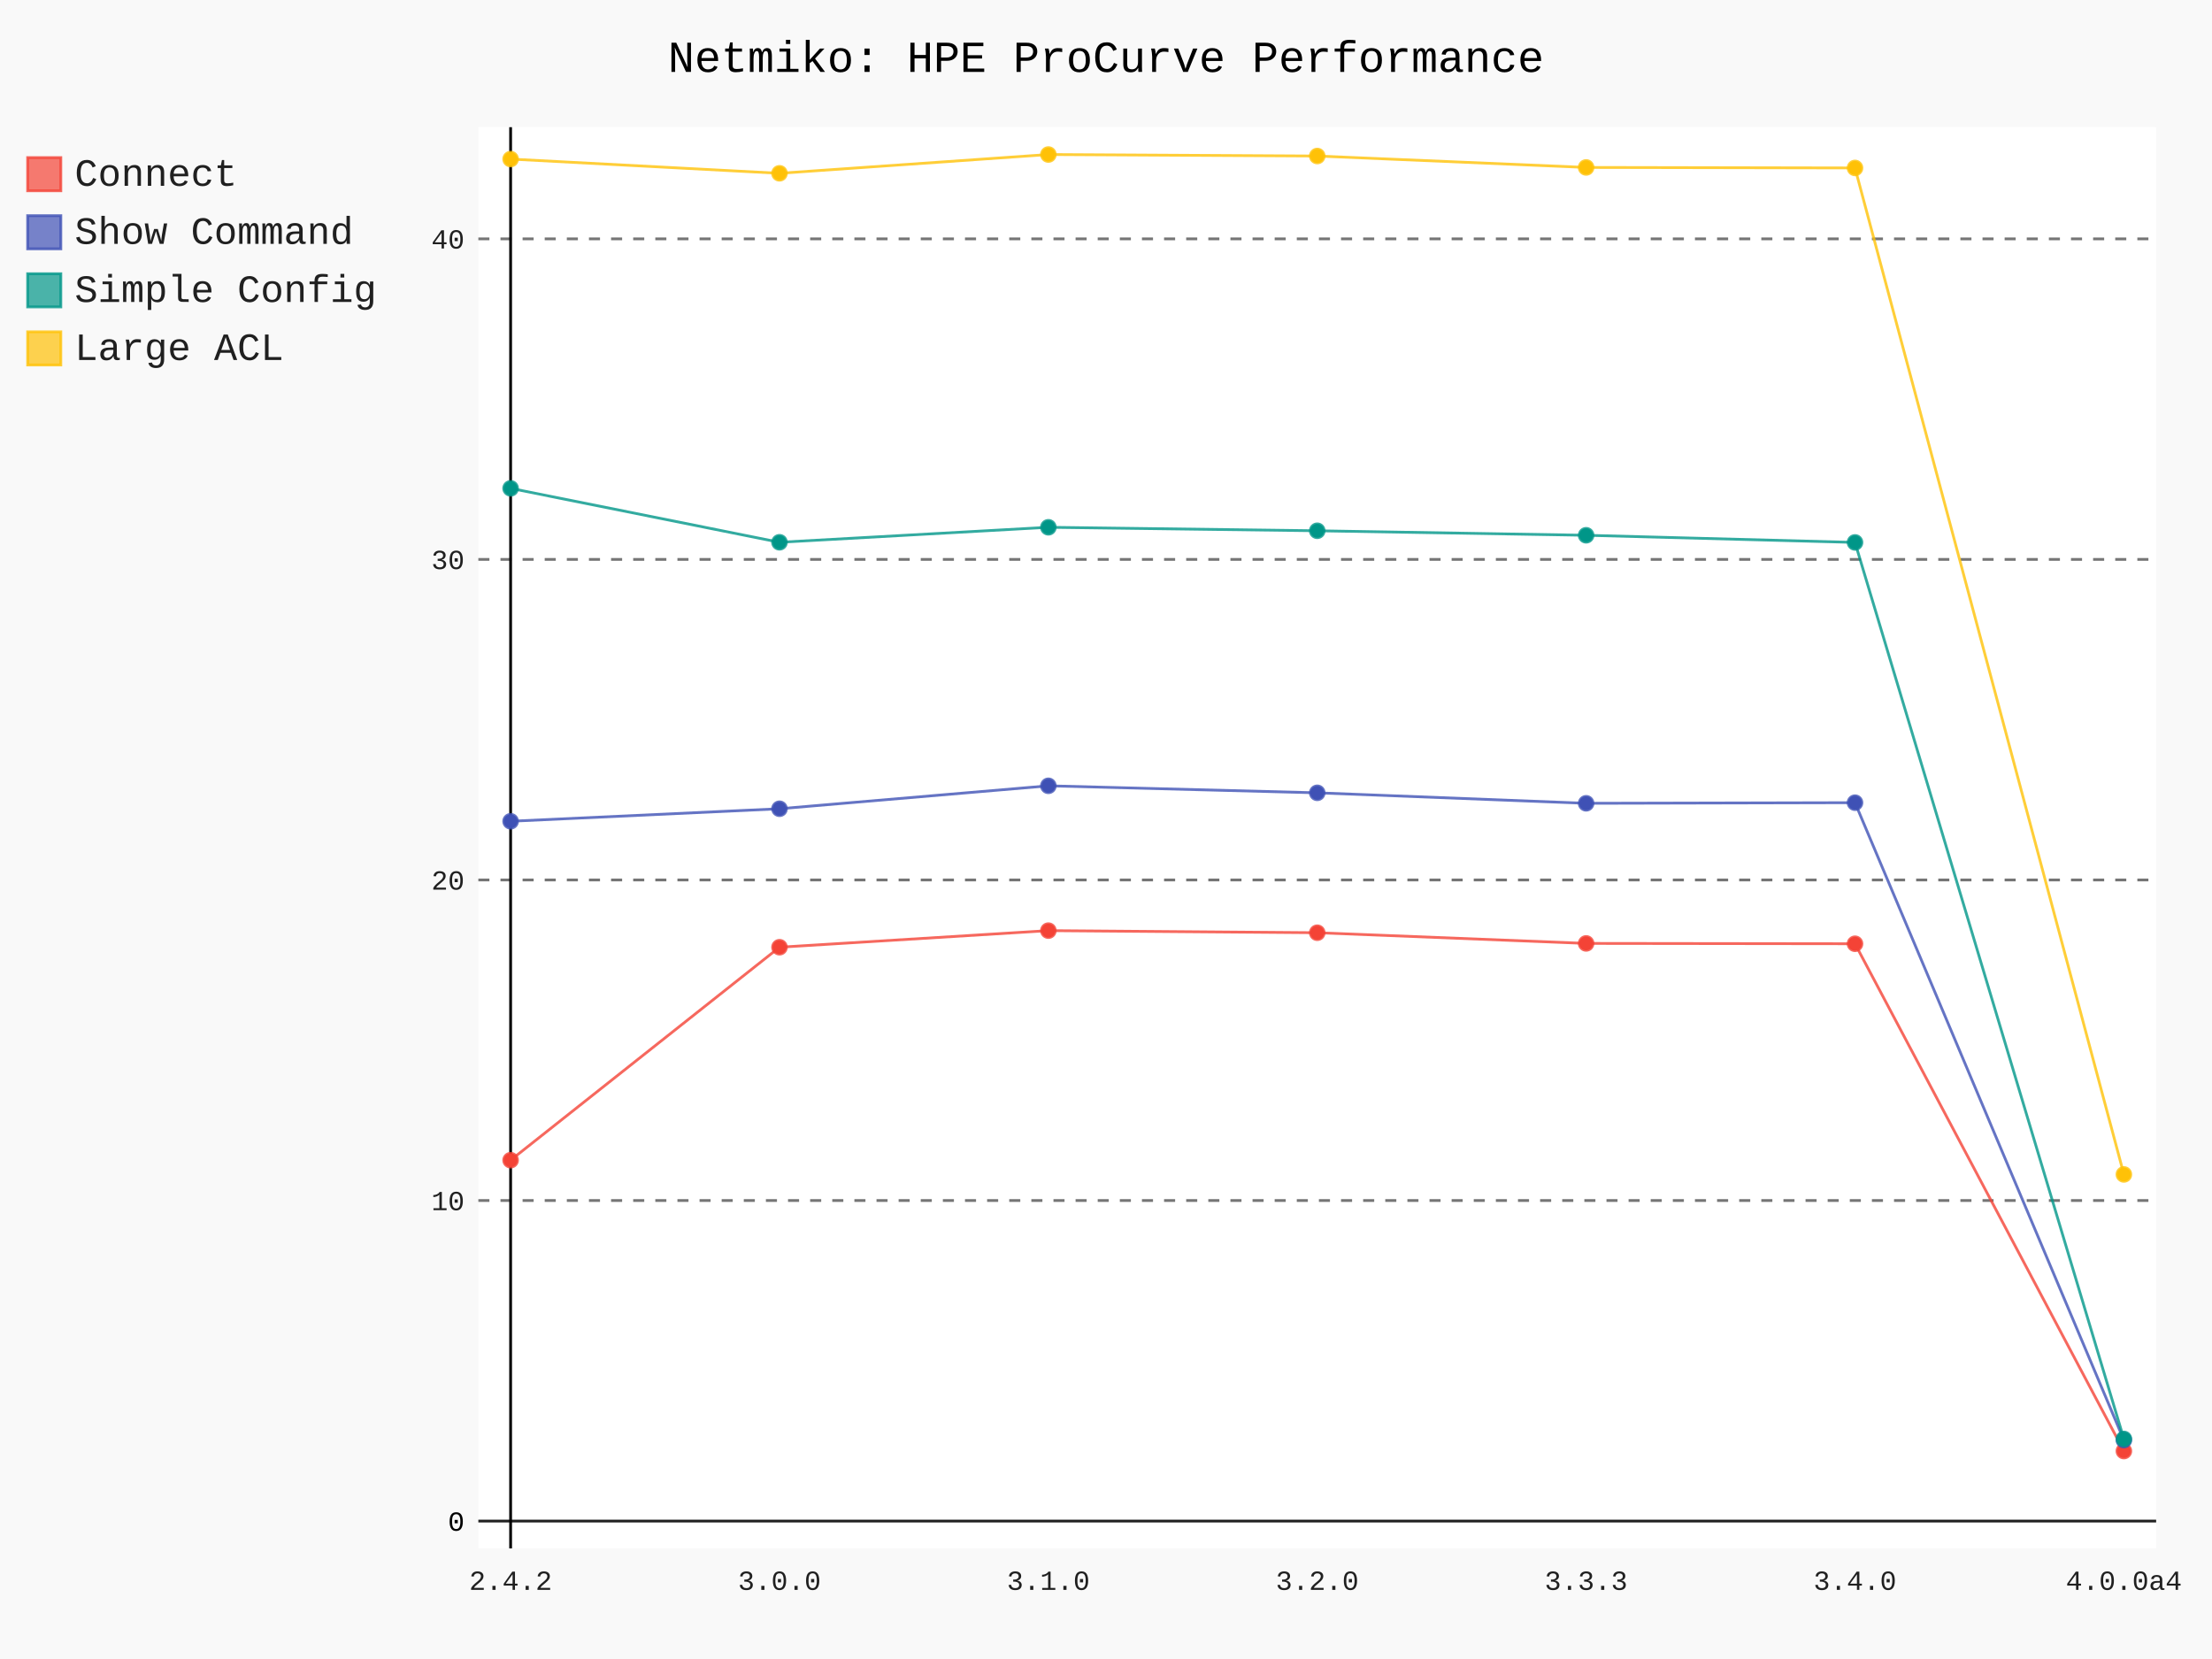
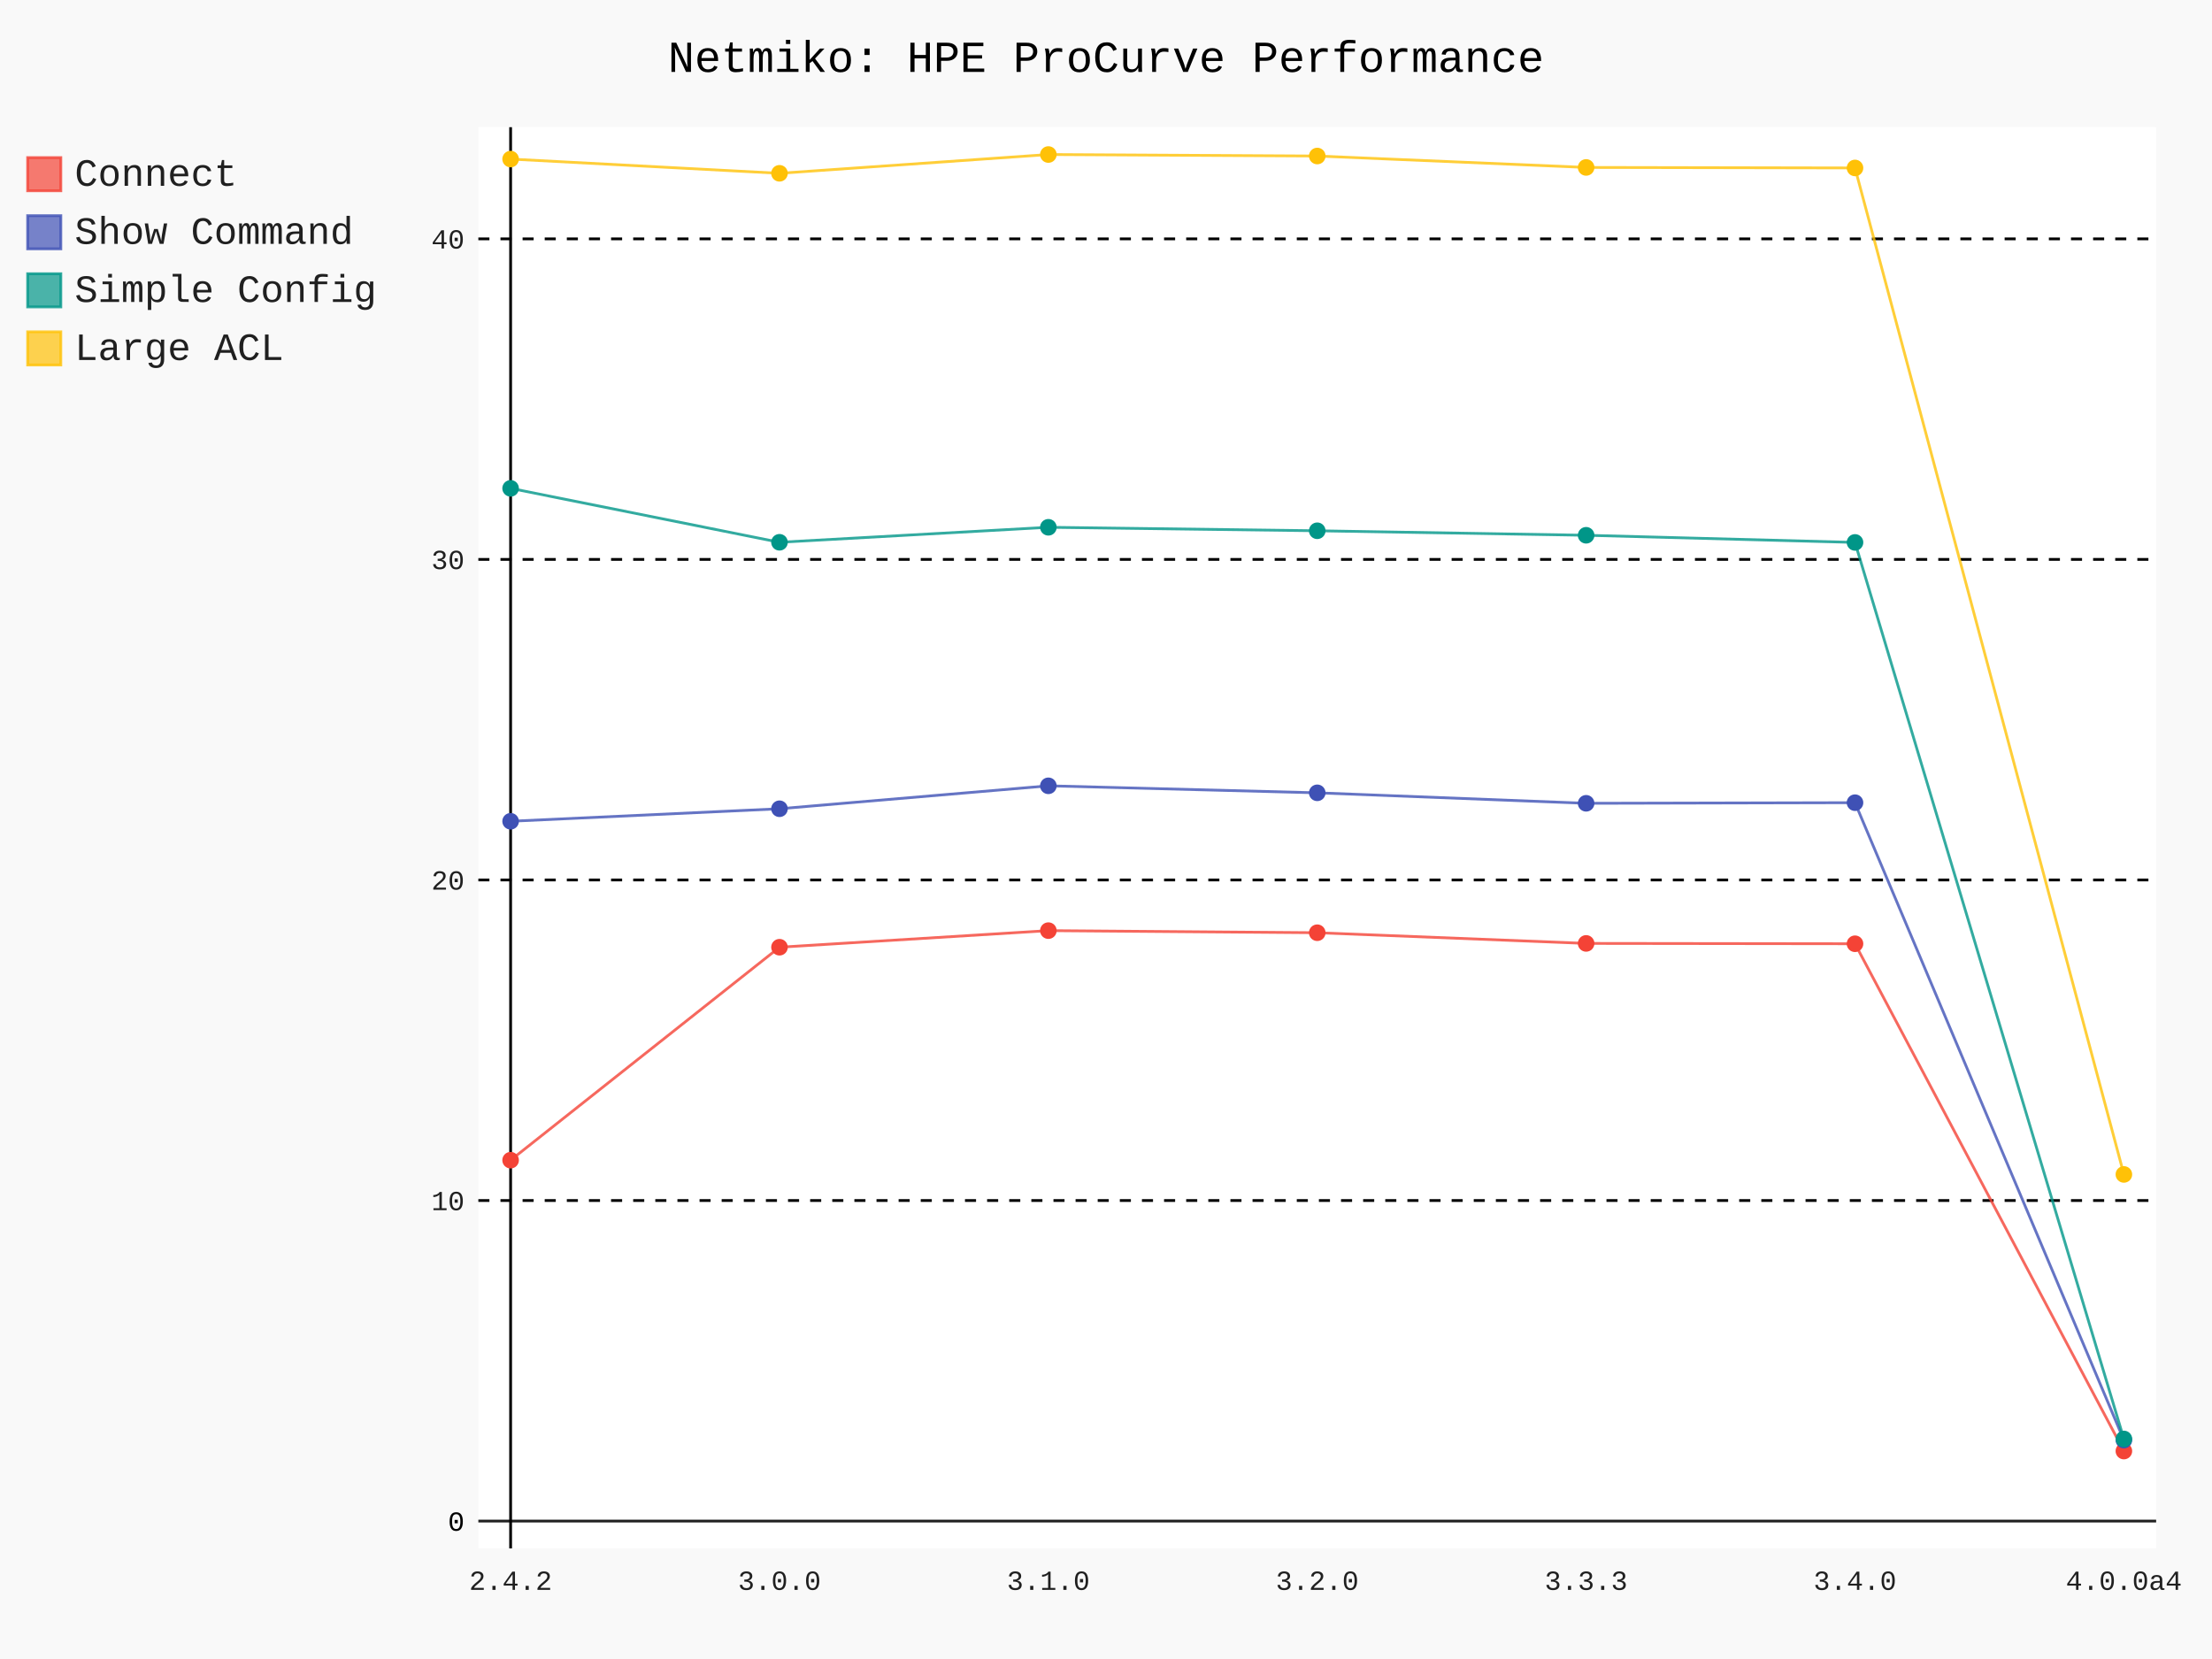
- <svg xmlns="http://www.w3.org/2000/svg" id="chart-54476d8a-5608-456a-875d-672c0103a3ad" class="pygal-chart" viewBox="0 0 800 600">
+ <svg xmlns="http://www.w3.org/2000/svg" id="chart-c6c1ac2e-3dd3-4680-9cad-78c785c16ca9" class="pygal-chart" viewBox="0 0 800 600">
  <defs>
-     <style type="text/css">#chart-54476d8a-5608-456a-875d-672c0103a3ad{-webkit-user-select:none;-webkit-font-smoothing:antialiased;font-family:Consolas,"Liberation Mono",Menlo,Courier,monospace}#chart-54476d8a-5608-456a-875d-672c0103a3ad .title{font-family:Consolas,"Liberation Mono",Menlo,Courier,monospace;font-size:16px}#chart-54476d8a-5608-456a-875d-672c0103a3ad .legends .legend text{font-family:Consolas,"Liberation Mono",Menlo,Courier,monospace;font-size:14px}#chart-54476d8a-5608-456a-875d-672c0103a3ad .axis text{font-family:Consolas,"Liberation Mono",Menlo,Courier,monospace;font-size:10px}#chart-54476d8a-5608-456a-875d-672c0103a3ad .axis text.major{font-family:Consolas,"Liberation Mono",Menlo,Courier,monospace;font-size:10px}#chart-54476d8a-5608-456a-875d-672c0103a3ad .text-overlay text.value{font-family:Consolas,"Liberation Mono",Menlo,Courier,monospace;font-size:16px}#chart-54476d8a-5608-456a-875d-672c0103a3ad .text-overlay text.label{font-family:Consolas,"Liberation Mono",Menlo,Courier,monospace;font-size:10px}#chart-54476d8a-5608-456a-875d-672c0103a3ad .tooltip{font-family:Consolas,"Liberation Mono",Menlo,Courier,monospace;font-size:14px}#chart-54476d8a-5608-456a-875d-672c0103a3ad text.no_data{font-family:Consolas,"Liberation Mono",Menlo,Courier,monospace;font-size:64px}
- #chart-54476d8a-5608-456a-875d-672c0103a3ad{background-color:rgba(249,249,249,1)}#chart-54476d8a-5608-456a-875d-672c0103a3ad path,#chart-54476d8a-5608-456a-875d-672c0103a3ad line,#chart-54476d8a-5608-456a-875d-672c0103a3ad rect,#chart-54476d8a-5608-456a-875d-672c0103a3ad circle{-webkit-transition:150ms;-moz-transition:150ms;transition:150ms}#chart-54476d8a-5608-456a-875d-672c0103a3ad .graph &gt; .background{fill:rgba(249,249,249,1)}#chart-54476d8a-5608-456a-875d-672c0103a3ad .plot &gt; .background{fill:rgba(255,255,255,1)}#chart-54476d8a-5608-456a-875d-672c0103a3ad .graph{fill:rgba(0,0,0,.87)}#chart-54476d8a-5608-456a-875d-672c0103a3ad text.no_data{fill:rgba(0,0,0,1)}#chart-54476d8a-5608-456a-875d-672c0103a3ad .title{fill:rgba(0,0,0,1)}#chart-54476d8a-5608-456a-875d-672c0103a3ad .legends .legend text{fill:rgba(0,0,0,.87)}#chart-54476d8a-5608-456a-875d-672c0103a3ad .legends .legend:hover text{fill:rgba(0,0,0,1)}#chart-54476d8a-5608-456a-875d-672c0103a3ad .axis .line{stroke:rgba(0,0,0,1)}#chart-54476d8a-5608-456a-875d-672c0103a3ad .axis .guide.line{stroke:rgba(0,0,0,.54)}#chart-54476d8a-5608-456a-875d-672c0103a3ad .axis .major.line{stroke:rgba(0,0,0,.87)}#chart-54476d8a-5608-456a-875d-672c0103a3ad .axis text.major{fill:rgba(0,0,0,1)}#chart-54476d8a-5608-456a-875d-672c0103a3ad .axis.y .guides:hover .guide.line,#chart-54476d8a-5608-456a-875d-672c0103a3ad .line-graph .axis.x .guides:hover .guide.line,#chart-54476d8a-5608-456a-875d-672c0103a3ad .stackedline-graph .axis.x .guides:hover .guide.line,#chart-54476d8a-5608-456a-875d-672c0103a3ad .xy-graph .axis.x .guides:hover .guide.line{stroke:rgba(0,0,0,1)}#chart-54476d8a-5608-456a-875d-672c0103a3ad .axis .guides:hover text{fill:rgba(0,0,0,1)}#chart-54476d8a-5608-456a-875d-672c0103a3ad .reactive{fill-opacity:.7;stroke-opacity:.8}#chart-54476d8a-5608-456a-875d-672c0103a3ad .ci{stroke:rgba(0,0,0,.87)}#chart-54476d8a-5608-456a-875d-672c0103a3ad .reactive.active,#chart-54476d8a-5608-456a-875d-672c0103a3ad .active .reactive{fill-opacity:.8;stroke-opacity:.9;stroke-width:4}#chart-54476d8a-5608-456a-875d-672c0103a3ad .ci .reactive.active{stroke-width:1.5}#chart-54476d8a-5608-456a-875d-672c0103a3ad .series text{fill:rgba(0,0,0,1)}#chart-54476d8a-5608-456a-875d-672c0103a3ad .tooltip rect{fill:rgba(255,255,255,1);stroke:rgba(0,0,0,1);-webkit-transition:opacity 150ms;-moz-transition:opacity 150ms;transition:opacity 150ms}#chart-54476d8a-5608-456a-875d-672c0103a3ad .tooltip .label{fill:rgba(0,0,0,.87)}#chart-54476d8a-5608-456a-875d-672c0103a3ad .tooltip .label{fill:rgba(0,0,0,.87)}#chart-54476d8a-5608-456a-875d-672c0103a3ad .tooltip .legend{font-size:.8em;fill:rgba(0,0,0,.54)}#chart-54476d8a-5608-456a-875d-672c0103a3ad .tooltip .x_label{font-size:.6em;fill:rgba(0,0,0,1)}#chart-54476d8a-5608-456a-875d-672c0103a3ad .tooltip .xlink{font-size:.5em;text-decoration:underline}#chart-54476d8a-5608-456a-875d-672c0103a3ad .tooltip .value{font-size:1.5em}#chart-54476d8a-5608-456a-875d-672c0103a3ad .bound{font-size:.5em}#chart-54476d8a-5608-456a-875d-672c0103a3ad .max-value{font-size:.75em;fill:rgba(0,0,0,.54)}#chart-54476d8a-5608-456a-875d-672c0103a3ad .map-element{fill:rgba(255,255,255,1);stroke:rgba(0,0,0,.54) !important}#chart-54476d8a-5608-456a-875d-672c0103a3ad .map-element .reactive{fill-opacity:inherit;stroke-opacity:inherit}#chart-54476d8a-5608-456a-875d-672c0103a3ad .color-0,#chart-54476d8a-5608-456a-875d-672c0103a3ad .color-0 a:visited{stroke:#F44336;fill:#F44336}#chart-54476d8a-5608-456a-875d-672c0103a3ad .color-1,#chart-54476d8a-5608-456a-875d-672c0103a3ad .color-1 a:visited{stroke:#3F51B5;fill:#3F51B5}#chart-54476d8a-5608-456a-875d-672c0103a3ad .color-2,#chart-54476d8a-5608-456a-875d-672c0103a3ad .color-2 a:visited{stroke:#009688;fill:#009688}#chart-54476d8a-5608-456a-875d-672c0103a3ad .color-3,#chart-54476d8a-5608-456a-875d-672c0103a3ad .color-3 a:visited{stroke:#FFC107;fill:#FFC107}#chart-54476d8a-5608-456a-875d-672c0103a3ad .text-overlay .color-0 text{fill:black}#chart-54476d8a-5608-456a-875d-672c0103a3ad .text-overlay .color-1 text{fill:black}#chart-54476d8a-5608-456a-875d-672c0103a3ad .text-overlay .color-2 text{fill:black}#chart-54476d8a-5608-456a-875d-672c0103a3ad .text-overlay .color-3 text{fill:black}
- #chart-54476d8a-5608-456a-875d-672c0103a3ad text.no_data{text-anchor:middle}#chart-54476d8a-5608-456a-875d-672c0103a3ad .guide.line{fill:none}#chart-54476d8a-5608-456a-875d-672c0103a3ad .centered{text-anchor:middle}#chart-54476d8a-5608-456a-875d-672c0103a3ad .title{text-anchor:middle}#chart-54476d8a-5608-456a-875d-672c0103a3ad .legends .legend text{fill-opacity:1}#chart-54476d8a-5608-456a-875d-672c0103a3ad .axis.x text{text-anchor:middle}#chart-54476d8a-5608-456a-875d-672c0103a3ad .axis.x:not(.web) text[transform]{text-anchor:start}#chart-54476d8a-5608-456a-875d-672c0103a3ad .axis.x:not(.web) text[transform].backwards{text-anchor:end}#chart-54476d8a-5608-456a-875d-672c0103a3ad .axis.y text{text-anchor:end}#chart-54476d8a-5608-456a-875d-672c0103a3ad .axis.y text[transform].backwards{text-anchor:start}#chart-54476d8a-5608-456a-875d-672c0103a3ad .axis.y2 text{text-anchor:start}#chart-54476d8a-5608-456a-875d-672c0103a3ad .axis.y2 text[transform].backwards{text-anchor:end}#chart-54476d8a-5608-456a-875d-672c0103a3ad .axis .guide.line{stroke-dasharray:4,4}#chart-54476d8a-5608-456a-875d-672c0103a3ad .axis .major.guide.line{stroke-dasharray:6,6}#chart-54476d8a-5608-456a-875d-672c0103a3ad .horizontal .axis.y .guide.line,#chart-54476d8a-5608-456a-875d-672c0103a3ad .horizontal .axis.y2 .guide.line,#chart-54476d8a-5608-456a-875d-672c0103a3ad .vertical .axis.x .guide.line{opacity:0}#chart-54476d8a-5608-456a-875d-672c0103a3ad .horizontal .axis.always_show .guide.line,#chart-54476d8a-5608-456a-875d-672c0103a3ad .vertical .axis.always_show .guide.line{opacity:1 !important}#chart-54476d8a-5608-456a-875d-672c0103a3ad .axis.y .guides:hover .guide.line,#chart-54476d8a-5608-456a-875d-672c0103a3ad .axis.y2 .guides:hover .guide.line,#chart-54476d8a-5608-456a-875d-672c0103a3ad .axis.x .guides:hover .guide.line{opacity:1}#chart-54476d8a-5608-456a-875d-672c0103a3ad .axis .guides:hover text{opacity:1}#chart-54476d8a-5608-456a-875d-672c0103a3ad .nofill{fill:none}#chart-54476d8a-5608-456a-875d-672c0103a3ad .subtle-fill{fill-opacity:.2}#chart-54476d8a-5608-456a-875d-672c0103a3ad .dot{stroke-width:1px;fill-opacity:1}#chart-54476d8a-5608-456a-875d-672c0103a3ad .dot.active{stroke-width:5px}#chart-54476d8a-5608-456a-875d-672c0103a3ad .dot.negative{fill:transparent}#chart-54476d8a-5608-456a-875d-672c0103a3ad text,#chart-54476d8a-5608-456a-875d-672c0103a3ad tspan{stroke:none !important}#chart-54476d8a-5608-456a-875d-672c0103a3ad .series text.active{opacity:1}#chart-54476d8a-5608-456a-875d-672c0103a3ad .tooltip rect{fill-opacity:.95;stroke-width:.5}#chart-54476d8a-5608-456a-875d-672c0103a3ad .tooltip text{fill-opacity:1}#chart-54476d8a-5608-456a-875d-672c0103a3ad .showable{visibility:hidden}#chart-54476d8a-5608-456a-875d-672c0103a3ad .showable.shown{visibility:visible}#chart-54476d8a-5608-456a-875d-672c0103a3ad .gauge-background{fill:rgba(229,229,229,1);stroke:none}#chart-54476d8a-5608-456a-875d-672c0103a3ad .bg-lines{stroke:rgba(249,249,249,1);stroke-width:2px}</style>
+     <style type="text/css">#chart-c6c1ac2e-3dd3-4680-9cad-78c785c16ca9{-webkit-user-select:none;-webkit-font-smoothing:antialiased;font-family:Consolas,"Liberation Mono",Menlo,Courier,monospace}#chart-c6c1ac2e-3dd3-4680-9cad-78c785c16ca9 .title{font-family:Consolas,"Liberation Mono",Menlo,Courier,monospace;font-size:16px}#chart-c6c1ac2e-3dd3-4680-9cad-78c785c16ca9 .legends .legend text{font-family:Consolas,"Liberation Mono",Menlo,Courier,monospace;font-size:14px}#chart-c6c1ac2e-3dd3-4680-9cad-78c785c16ca9 .axis text{font-family:Consolas,"Liberation Mono",Menlo,Courier,monospace;font-size:10px}#chart-c6c1ac2e-3dd3-4680-9cad-78c785c16ca9 .axis text.major{font-family:Consolas,"Liberation Mono",Menlo,Courier,monospace;font-size:10px}#chart-c6c1ac2e-3dd3-4680-9cad-78c785c16ca9 .text-overlay text.value{font-family:Consolas,"Liberation Mono",Menlo,Courier,monospace;font-size:16px}#chart-c6c1ac2e-3dd3-4680-9cad-78c785c16ca9 .text-overlay text.label{font-family:Consolas,"Liberation Mono",Menlo,Courier,monospace;font-size:10px}#chart-c6c1ac2e-3dd3-4680-9cad-78c785c16ca9 .tooltip{font-family:Consolas,"Liberation Mono",Menlo,Courier,monospace;font-size:14px}#chart-c6c1ac2e-3dd3-4680-9cad-78c785c16ca9 text.no_data{font-family:Consolas,"Liberation Mono",Menlo,Courier,monospace;font-size:64px}
+ #chart-c6c1ac2e-3dd3-4680-9cad-78c785c16ca9{background-color:rgba(249,249,249,1)}#chart-c6c1ac2e-3dd3-4680-9cad-78c785c16ca9 path,#chart-c6c1ac2e-3dd3-4680-9cad-78c785c16ca9 line,#chart-c6c1ac2e-3dd3-4680-9cad-78c785c16ca9 rect,#chart-c6c1ac2e-3dd3-4680-9cad-78c785c16ca9 circle{-webkit-transition:150ms;-moz-transition:150ms;transition:150ms}#chart-c6c1ac2e-3dd3-4680-9cad-78c785c16ca9 .graph &gt; .background{fill:rgba(249,249,249,1)}#chart-c6c1ac2e-3dd3-4680-9cad-78c785c16ca9 .plot &gt; .background{fill:rgba(255,255,255,1)}#chart-c6c1ac2e-3dd3-4680-9cad-78c785c16ca9 .graph{fill:rgba(0,0,0,.87)}#chart-c6c1ac2e-3dd3-4680-9cad-78c785c16ca9 text.no_data{fill:rgba(0,0,0,1)}#chart-c6c1ac2e-3dd3-4680-9cad-78c785c16ca9 .title{fill:rgba(0,0,0,1)}#chart-c6c1ac2e-3dd3-4680-9cad-78c785c16ca9 .legends .legend text{fill:rgba(0,0,0,.87)}#chart-c6c1ac2e-3dd3-4680-9cad-78c785c16ca9 .legends .legend:hover text{fill:rgba(0,0,0,1)}#chart-c6c1ac2e-3dd3-4680-9cad-78c785c16ca9 .axis .line{stroke:rgba(0,0,0,1)}#chart-c6c1ac2e-3dd3-4680-9cad-78c785c16ca9 .axis .guide.line{stroke:rgba(0,0,0,.54)}#chart-c6c1ac2e-3dd3-4680-9cad-78c785c16ca9 .axis .major.line{stroke:rgba(0,0,0,.87)}#chart-c6c1ac2e-3dd3-4680-9cad-78c785c16ca9 .axis text.major{fill:rgba(0,0,0,1)}#chart-c6c1ac2e-3dd3-4680-9cad-78c785c16ca9 .axis.y .guides:hover .guide.line,#chart-c6c1ac2e-3dd3-4680-9cad-78c785c16ca9 .line-graph .axis.x .guides:hover .guide.line,#chart-c6c1ac2e-3dd3-4680-9cad-78c785c16ca9 .stackedline-graph .axis.x .guides:hover .guide.line,#chart-c6c1ac2e-3dd3-4680-9cad-78c785c16ca9 .xy-graph .axis.x .guides:hover .guide.line{stroke:rgba(0,0,0,1)}#chart-c6c1ac2e-3dd3-4680-9cad-78c785c16ca9 .axis .guides:hover text{fill:rgba(0,0,0,1)}#chart-c6c1ac2e-3dd3-4680-9cad-78c785c16ca9 .reactive{fill-opacity:.7;stroke-opacity:.8;stroke-width:1}#chart-c6c1ac2e-3dd3-4680-9cad-78c785c16ca9 .ci{stroke:rgba(0,0,0,.87)}#chart-c6c1ac2e-3dd3-4680-9cad-78c785c16ca9 .reactive.active,#chart-c6c1ac2e-3dd3-4680-9cad-78c785c16ca9 .active .reactive{fill-opacity:.8;stroke-opacity:.9;stroke-width:4}#chart-c6c1ac2e-3dd3-4680-9cad-78c785c16ca9 .ci .reactive.active{stroke-width:1.5}#chart-c6c1ac2e-3dd3-4680-9cad-78c785c16ca9 .series text{fill:rgba(0,0,0,1)}#chart-c6c1ac2e-3dd3-4680-9cad-78c785c16ca9 .tooltip rect{fill:rgba(255,255,255,1);stroke:rgba(0,0,0,1);-webkit-transition:opacity 150ms;-moz-transition:opacity 150ms;transition:opacity 150ms}#chart-c6c1ac2e-3dd3-4680-9cad-78c785c16ca9 .tooltip .label{fill:rgba(0,0,0,.87)}#chart-c6c1ac2e-3dd3-4680-9cad-78c785c16ca9 .tooltip .label{fill:rgba(0,0,0,.87)}#chart-c6c1ac2e-3dd3-4680-9cad-78c785c16ca9 .tooltip .legend{font-size:.8em;fill:rgba(0,0,0,.54)}#chart-c6c1ac2e-3dd3-4680-9cad-78c785c16ca9 .tooltip .x_label{font-size:.6em;fill:rgba(0,0,0,1)}#chart-c6c1ac2e-3dd3-4680-9cad-78c785c16ca9 .tooltip .xlink{font-size:.5em;text-decoration:underline}#chart-c6c1ac2e-3dd3-4680-9cad-78c785c16ca9 .tooltip .value{font-size:1.5em}#chart-c6c1ac2e-3dd3-4680-9cad-78c785c16ca9 .bound{font-size:.5em}#chart-c6c1ac2e-3dd3-4680-9cad-78c785c16ca9 .max-value{font-size:.75em;fill:rgba(0,0,0,.54)}#chart-c6c1ac2e-3dd3-4680-9cad-78c785c16ca9 .map-element{fill:rgba(255,255,255,1);stroke:rgba(0,0,0,.54) !important}#chart-c6c1ac2e-3dd3-4680-9cad-78c785c16ca9 .map-element .reactive{fill-opacity:inherit;stroke-opacity:inherit}#chart-c6c1ac2e-3dd3-4680-9cad-78c785c16ca9 .color-0,#chart-c6c1ac2e-3dd3-4680-9cad-78c785c16ca9 .color-0 a:visited{stroke:#F44336;fill:#F44336}#chart-c6c1ac2e-3dd3-4680-9cad-78c785c16ca9 .color-1,#chart-c6c1ac2e-3dd3-4680-9cad-78c785c16ca9 .color-1 a:visited{stroke:#3F51B5;fill:#3F51B5}#chart-c6c1ac2e-3dd3-4680-9cad-78c785c16ca9 .color-2,#chart-c6c1ac2e-3dd3-4680-9cad-78c785c16ca9 .color-2 a:visited{stroke:#009688;fill:#009688}#chart-c6c1ac2e-3dd3-4680-9cad-78c785c16ca9 .color-3,#chart-c6c1ac2e-3dd3-4680-9cad-78c785c16ca9 .color-3 a:visited{stroke:#FFC107;fill:#FFC107}#chart-c6c1ac2e-3dd3-4680-9cad-78c785c16ca9 .text-overlay .color-0 text{fill:black}#chart-c6c1ac2e-3dd3-4680-9cad-78c785c16ca9 .text-overlay .color-1 text{fill:black}#chart-c6c1ac2e-3dd3-4680-9cad-78c785c16ca9 .text-overlay .color-2 text{fill:black}#chart-c6c1ac2e-3dd3-4680-9cad-78c785c16ca9 .text-overlay .color-3 text{fill:black}
+ #chart-c6c1ac2e-3dd3-4680-9cad-78c785c16ca9 text.no_data{text-anchor:middle}#chart-c6c1ac2e-3dd3-4680-9cad-78c785c16ca9 .guide.line{fill:none}#chart-c6c1ac2e-3dd3-4680-9cad-78c785c16ca9 .centered{text-anchor:middle}#chart-c6c1ac2e-3dd3-4680-9cad-78c785c16ca9 .title{text-anchor:middle}#chart-c6c1ac2e-3dd3-4680-9cad-78c785c16ca9 .legends .legend text{fill-opacity:1}#chart-c6c1ac2e-3dd3-4680-9cad-78c785c16ca9 .axis.x text{text-anchor:middle}#chart-c6c1ac2e-3dd3-4680-9cad-78c785c16ca9 .axis.x:not(.web) text[transform]{text-anchor:start}#chart-c6c1ac2e-3dd3-4680-9cad-78c785c16ca9 .axis.x:not(.web) text[transform].backwards{text-anchor:end}#chart-c6c1ac2e-3dd3-4680-9cad-78c785c16ca9 .axis.y text{text-anchor:end}#chart-c6c1ac2e-3dd3-4680-9cad-78c785c16ca9 .axis.y text[transform].backwards{text-anchor:start}#chart-c6c1ac2e-3dd3-4680-9cad-78c785c16ca9 .axis.y2 text{text-anchor:start}#chart-c6c1ac2e-3dd3-4680-9cad-78c785c16ca9 .axis.y2 text[transform].backwards{text-anchor:end}#chart-c6c1ac2e-3dd3-4680-9cad-78c785c16ca9 .axis .guide.line{stroke-dasharray:4,4;stroke:black}#chart-c6c1ac2e-3dd3-4680-9cad-78c785c16ca9 .axis .major.guide.line{stroke-dasharray:6,6;stroke:black}#chart-c6c1ac2e-3dd3-4680-9cad-78c785c16ca9 .horizontal .axis.y .guide.line,#chart-c6c1ac2e-3dd3-4680-9cad-78c785c16ca9 .horizontal .axis.y2 .guide.line,#chart-c6c1ac2e-3dd3-4680-9cad-78c785c16ca9 .vertical .axis.x .guide.line{opacity:0}#chart-c6c1ac2e-3dd3-4680-9cad-78c785c16ca9 .horizontal .axis.always_show .guide.line,#chart-c6c1ac2e-3dd3-4680-9cad-78c785c16ca9 .vertical .axis.always_show .guide.line{opacity:1 !important}#chart-c6c1ac2e-3dd3-4680-9cad-78c785c16ca9 .axis.y .guides:hover .guide.line,#chart-c6c1ac2e-3dd3-4680-9cad-78c785c16ca9 .axis.y2 .guides:hover .guide.line,#chart-c6c1ac2e-3dd3-4680-9cad-78c785c16ca9 .axis.x .guides:hover .guide.line{opacity:1}#chart-c6c1ac2e-3dd3-4680-9cad-78c785c16ca9 .axis .guides:hover text{opacity:1}#chart-c6c1ac2e-3dd3-4680-9cad-78c785c16ca9 .nofill{fill:none}#chart-c6c1ac2e-3dd3-4680-9cad-78c785c16ca9 .subtle-fill{fill-opacity:.2}#chart-c6c1ac2e-3dd3-4680-9cad-78c785c16ca9 .dot{stroke-width:1px;fill-opacity:1;stroke-opacity:1}#chart-c6c1ac2e-3dd3-4680-9cad-78c785c16ca9 .dot.active{stroke-width:5px}#chart-c6c1ac2e-3dd3-4680-9cad-78c785c16ca9 .dot.negative{fill:transparent}#chart-c6c1ac2e-3dd3-4680-9cad-78c785c16ca9 text,#chart-c6c1ac2e-3dd3-4680-9cad-78c785c16ca9 tspan{stroke:none !important}#chart-c6c1ac2e-3dd3-4680-9cad-78c785c16ca9 .series text.active{opacity:1}#chart-c6c1ac2e-3dd3-4680-9cad-78c785c16ca9 .tooltip rect{fill-opacity:.95;stroke-width:.5}#chart-c6c1ac2e-3dd3-4680-9cad-78c785c16ca9 .tooltip text{fill-opacity:1}#chart-c6c1ac2e-3dd3-4680-9cad-78c785c16ca9 .showable{visibility:hidden}#chart-c6c1ac2e-3dd3-4680-9cad-78c785c16ca9 .showable.shown{visibility:visible}#chart-c6c1ac2e-3dd3-4680-9cad-78c785c16ca9 .gauge-background{fill:rgba(229,229,229,1);stroke:none}#chart-c6c1ac2e-3dd3-4680-9cad-78c785c16ca9 .bg-lines{stroke:rgba(249,249,249,1);stroke-width:2px}</style>
  </defs>
  <g class="graph line-graph vertical">
    <rect x="0" y="0" width="800" height="600" class="background" />
    <g transform="translate(173, 46)" class="plot">
      <rect x="0" y="0" width="606.8" height="514" class="background" />
      <g class="axis y always_show">
        <g class="guides">
          <path d="M0 504.115 h606.8" class="axis major line" />
          <text x="-5" y="507.615" class="major">0</text>
        </g>
        <g class="guides">
          <path d="M0 388.183 h606.8" class="guide line" />
          <text x="-5" y="391.683" class="">10</text>
        </g>
        <g class="guides">
          <path d="M0 272.251 h606.8" class="guide line" />
          <text x="-5" y="275.751" class="">20</text>
        </g>
        <g class="guides">
          <path d="M0 156.319 h606.8" class="guide line" />
          <text x="-5" y="159.819" class="">30</text>
        </g>
        <g class="guides">
          <path d="M0 40.386 h606.8" class="guide line" />
          <text x="-5" y="43.886" class="">40</text>
        </g>
      </g>
      <g class="axis x">
        <g class="guides">
          <path d="M11.669 0 v514" class="line" />
          <text x="11.669" y="529.0" class="">2.4.2</text>
        </g>
        <g class="guides">
          <path d="M108.913 0 v514" class="guide line" />
          <text x="108.913" y="529.0" class="">3.0.0</text>
        </g>
        <g class="guides">
          <path d="M206.156 0 v514" class="guide line" />
          <text x="206.156" y="529.0" class="">3.1.0</text>
        </g>
        <g class="guides">
          <path d="M303.4 0 v514" class="guide line" />
          <text x="303.4" y="529.0" class="">3.2.0</text>
        </g>
        <g class="guides">
          <path d="M400.644 0 v514" class="guide line" />
          <text x="400.644" y="529.0" class="">3.3.3</text>
        </g>
        <g class="guides">
          <path d="M497.887 0 v514" class="guide line" />
          <text x="497.887" y="529.0" class="">3.4.0</text>
        </g>
        <g class="guides">
          <path d="M595.131 0 v514" class="guide line" />
          <text x="595.131" y="529.0" class="">4.0.0a4</text>
        </g>
      </g>
      <g class="series serie-0 color-0">
        <path d="M11.669 373.596 L108.913 296.576 206.156 290.576 303.4 291.333 400.644 295.197 497.887 295.321 595.131 478.795" class="line reactive nofill" />
      </g>
      <g class="series serie-1 color-1">
        <path d="M11.669 251.022 L108.913 246.496 206.156 238.201 303.4 240.735 400.644 244.524 497.887 244.303 595.131 474.846" class="line reactive nofill" />
      </g>
      <g class="series serie-2 color-2">
        <path d="M11.669 130.619 L108.913 150.125 206.156 144.701 303.4 145.961 400.644 147.59 497.887 150.175 595.131 474.416" class="line reactive nofill" />
      </g>
      <g class="series serie-3 color-3">
        <path d="M11.669 11.531 L108.913 16.677 206.156 9.885 303.4 10.428 400.644 14.557 497.887 14.743 595.131 378.75" class="line reactive nofill" />
      </g>
    </g>
    <g class="titles">
      <text x="400.0" y="26" class="title plot_title">Netmiko: HPE ProCurve Performance</text>
    </g>
    <g transform="translate(173, 46)" class="plot overlay">
      <g class="series serie-0 color-0">
        <g class="dots">
          <circle cx="11.669" cy="373.596" r="2.5" class="dot reactive tooltip-trigger" />
        </g>
        <g class="dots">
          <circle cx="108.913" cy="296.576" r="2.5" class="dot reactive tooltip-trigger" />
        </g>
        <g class="dots">
          <circle cx="206.156" cy="290.576" r="2.5" class="dot reactive tooltip-trigger" />
        </g>
        <g class="dots">
          <circle cx="303.4" cy="291.333" r="2.5" class="dot reactive tooltip-trigger" />
        </g>
        <g class="dots">
          <circle cx="400.644" cy="295.197" r="2.5" class="dot reactive tooltip-trigger" />
        </g>
        <g class="dots">
          <circle cx="497.887" cy="295.321" r="2.5" class="dot reactive tooltip-trigger" />
        </g>
        <g class="dots">
          <circle cx="595.131" cy="478.795" r="2.5" class="dot reactive tooltip-trigger" />
        </g>
      </g>
      <g class="series serie-1 color-1">
        <g class="dots">
          <circle cx="11.669" cy="251.022" r="2.5" class="dot reactive tooltip-trigger" />
        </g>
        <g class="dots">
          <circle cx="108.913" cy="246.496" r="2.5" class="dot reactive tooltip-trigger" />
        </g>
        <g class="dots">
          <circle cx="206.156" cy="238.201" r="2.5" class="dot reactive tooltip-trigger" />
        </g>
        <g class="dots">
          <circle cx="303.4" cy="240.735" r="2.5" class="dot reactive tooltip-trigger" />
        </g>
        <g class="dots">
          <circle cx="400.644" cy="244.524" r="2.5" class="dot reactive tooltip-trigger" />
        </g>
        <g class="dots">
          <circle cx="497.887" cy="244.303" r="2.5" class="dot reactive tooltip-trigger" />
        </g>
        <g class="dots">
          <circle cx="595.131" cy="474.846" r="2.5" class="dot reactive tooltip-trigger" />
        </g>
      </g>
      <g class="series serie-2 color-2">
        <g class="dots">
          <circle cx="11.669" cy="130.619" r="2.5" class="dot reactive tooltip-trigger" />
        </g>
        <g class="dots">
          <circle cx="108.913" cy="150.125" r="2.5" class="dot reactive tooltip-trigger" />
        </g>
        <g class="dots">
          <circle cx="206.156" cy="144.701" r="2.5" class="dot reactive tooltip-trigger" />
        </g>
        <g class="dots">
          <circle cx="303.4" cy="145.961" r="2.5" class="dot reactive tooltip-trigger" />
        </g>
        <g class="dots">
          <circle cx="400.644" cy="147.59" r="2.5" class="dot reactive tooltip-trigger" />
        </g>
        <g class="dots">
          <circle cx="497.887" cy="150.175" r="2.5" class="dot reactive tooltip-trigger" />
        </g>
        <g class="dots">
          <circle cx="595.131" cy="474.416" r="2.5" class="dot reactive tooltip-trigger" />
        </g>
      </g>
      <g class="series serie-3 color-3">
        <g class="dots">
          <circle cx="11.669" cy="11.531" r="2.5" class="dot reactive tooltip-trigger" />
        </g>
        <g class="dots">
          <circle cx="108.913" cy="16.677" r="2.5" class="dot reactive tooltip-trigger" />
        </g>
        <g class="dots">
          <circle cx="206.156" cy="9.885" r="2.5" class="dot reactive tooltip-trigger" />
        </g>
        <g class="dots">
          <circle cx="303.4" cy="10.428" r="2.5" class="dot reactive tooltip-trigger" />
        </g>
        <g class="dots">
          <circle cx="400.644" cy="14.557" r="2.5" class="dot reactive tooltip-trigger" />
        </g>
        <g class="dots">
          <circle cx="497.887" cy="14.743" r="2.5" class="dot reactive tooltip-trigger" />
        </g>
        <g class="dots">
          <circle cx="595.131" cy="378.75" r="2.5" class="dot reactive tooltip-trigger" />
        </g>
      </g>
    </g>
    <g transform="translate(173, 46)" class="plot text-overlay">
      <g class="series serie-0 color-0" />
      <g class="series serie-1 color-1" />
      <g class="series serie-2 color-2" />
      <g class="series serie-3 color-3" />
    </g>
    <g transform="translate(173, 46)" class="plot tooltip-overlay">
      <g transform="translate(0 0)" style="opacity: 0" class="tooltip">
        <rect rx="0" ry="0" width="0" height="0" class="tooltip-box" />
        <g class="text" />
      </g>
    </g>
    <g transform="translate(10, 56)" class="legends">
      <g id="activate-serie-0" class="legend reactive activate-serie">
        <rect x="0.0" y="1.0" width="12" height="12" class="color-0 reactive" />
        <text x="17.0" y="11.2">Connect</text>
      </g>
      <g id="activate-serie-1" class="legend reactive activate-serie">
        <rect x="0.0" y="22.0" width="12" height="12" class="color-1 reactive" />
        <text x="17.0" y="32.2">Show Command</text>
      </g>
      <g id="activate-serie-2" class="legend reactive activate-serie">
        <rect x="0.0" y="43.0" width="12" height="12" class="color-2 reactive" />
        <text x="17.0" y="53.2">Simple Config</text>
      </g>
      <g id="activate-serie-3" class="legend reactive activate-serie">
        <rect x="0.0" y="64.0" width="12" height="12" class="color-3 reactive" />
        <text x="17.0" y="74.2">Large ACL</text>
      </g>
    </g>
    <g transform="translate(790, 56)" class="legends" />
  </g>
</svg>
